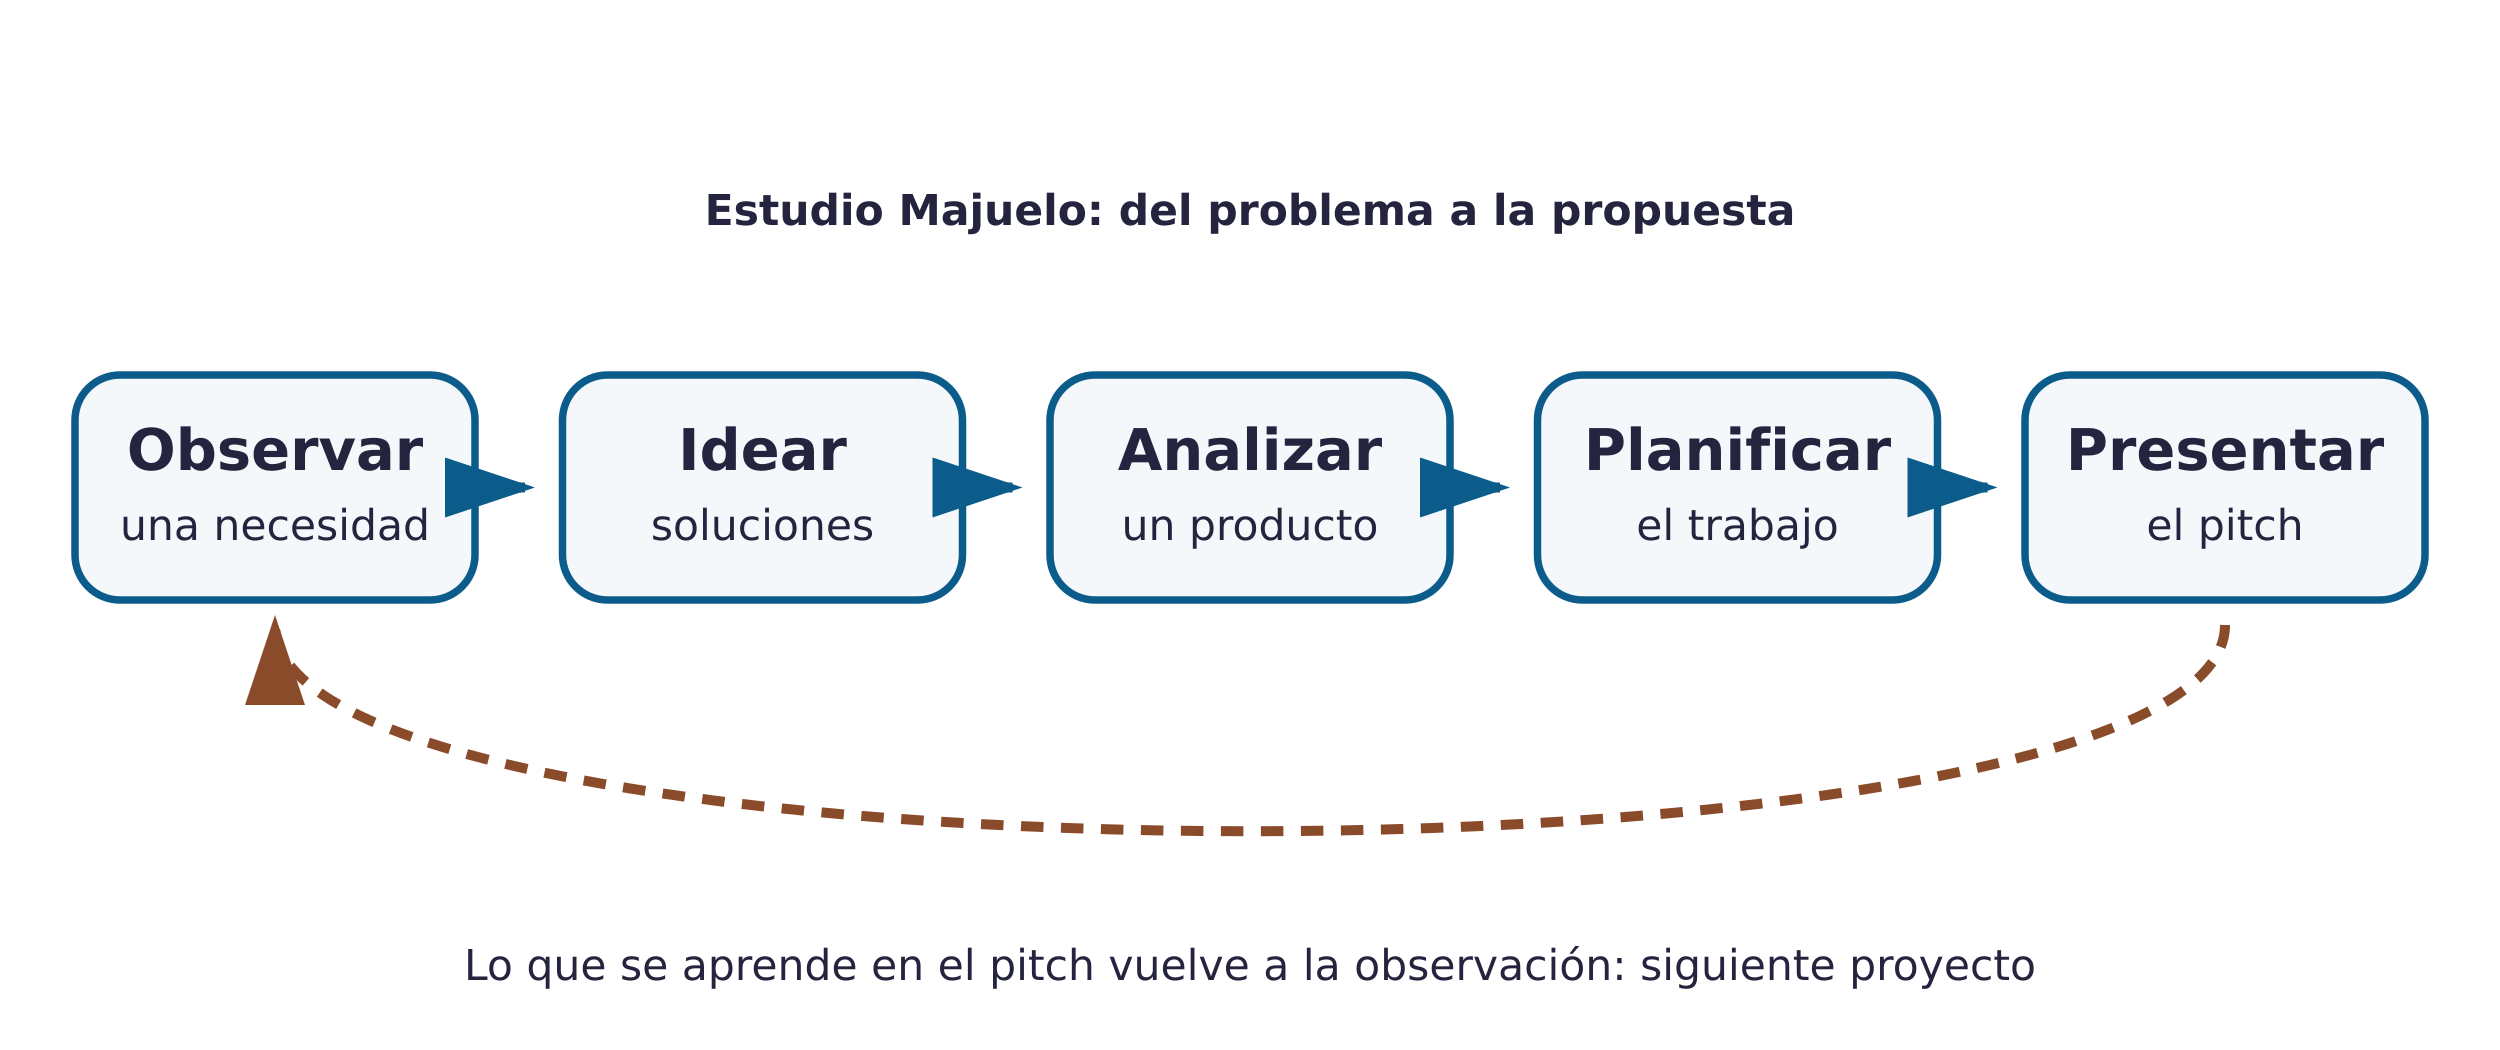
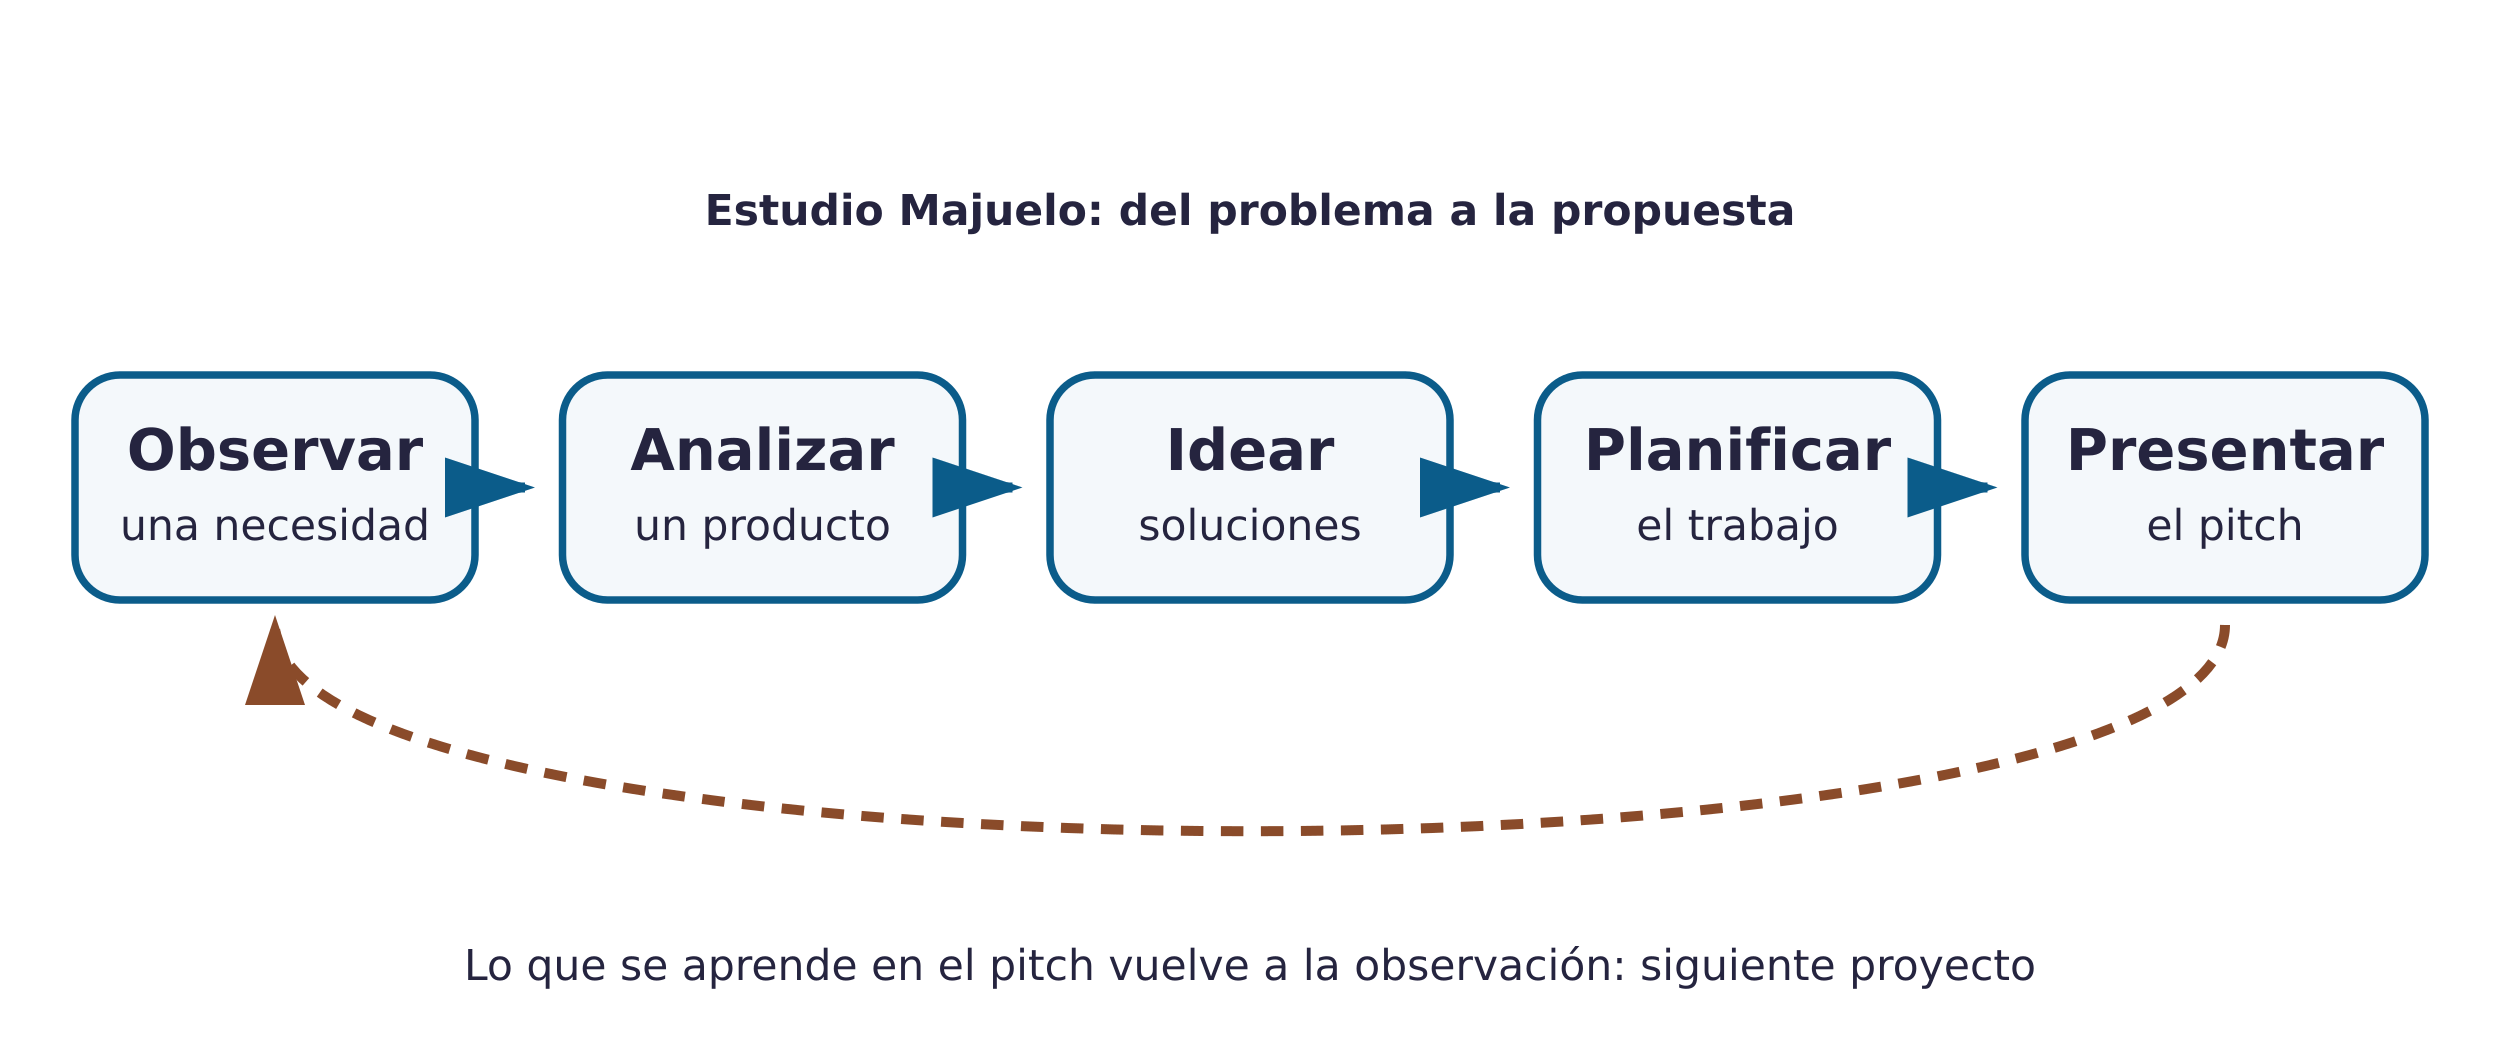
<svg xmlns="http://www.w3.org/2000/svg" viewBox="0 0 1000 420" role="img">
  <style>text{font-family:Verdana,'DejaVu Sans',Arial,sans-serif;fill:#25243f} .t{font-size:23px;font-weight:700} .s{font-size:17px} .box{fill:#f4f8fb;stroke:#0b5c8a;stroke-width:3} .arr{stroke:#0b5c8a;stroke-width:4;fill:none;marker-end:url(#a)} .return{stroke:#8a4b2a;stroke-width:4;fill:none;stroke-dasharray:9 7;marker-end:url(#b)}</style>
  <defs>
    <marker id="a" markerWidth="10" markerHeight="10" refX="8" refY="3" orient="auto">
      <path d="M0,0 L0,6 L9,3 z" fill="#0b5c8a" />
    </marker>
    <marker id="b" markerWidth="10" markerHeight="10" refX="8" refY="3" orient="auto">
      <path d="M0,0 L0,6 L9,3 z" fill="#8a4b2a" />
    </marker>
  </defs>
  <rect class="box" x="30" y="150" rx="18" width="160" height="90" />
  <text class="t" x="110" y="188" text-anchor="middle">Observar</text>
  <text class="s" x="110" y="216" text-anchor="middle">una necesidad</text>
  <path class="arr" d="M190 195 H210" />
  <rect class="box" x="225" y="150" rx="18" width="160" height="90" />
-   <text class="t" x="305" y="188" text-anchor="middle">Idear</text>
-   <text class="s" x="305" y="216" text-anchor="middle">soluciones</text>
+   <text class="t" x="305" y="188" text-anchor="middle">Analizar</text>
+   <text class="s" x="305" y="216" text-anchor="middle">un producto</text>
  <path class="arr" d="M385 195 H405" />
  <rect class="box" x="420" y="150" rx="18" width="160" height="90" />
-   <text class="t" x="500" y="188" text-anchor="middle">Analizar</text>
-   <text class="s" x="500" y="216" text-anchor="middle">un producto</text>
+   <text class="t" x="500" y="188" text-anchor="middle">Idear</text>
+   <text class="s" x="500" y="216" text-anchor="middle">soluciones</text>
  <path class="arr" d="M580 195 H600" />
  <rect class="box" x="615" y="150" rx="18" width="160" height="90" />
  <text class="t" x="695" y="188" text-anchor="middle">Planificar</text>
  <text class="s" x="695" y="216" text-anchor="middle">el trabajo</text>
  <path class="arr" d="M775 195 H795" />
  <rect class="box" x="810" y="150" rx="18" width="160" height="90" />
  <text class="t" x="890" y="188" text-anchor="middle">Presentar</text>
  <text class="s" x="890" y="216" text-anchor="middle">el pitch</text>
  <text class="s" x="500" y="90" text-anchor="middle" font-weight="700">Estudio Majuelo: del problema a la propuesta</text>
  <path class="return" d="M890 250 C890 360 110 360 110 250" />
  <text class="s" x="500" y="392" text-anchor="middle">Lo que se aprende en el pitch vuelve a la observación: siguiente proyecto</text>
</svg>
